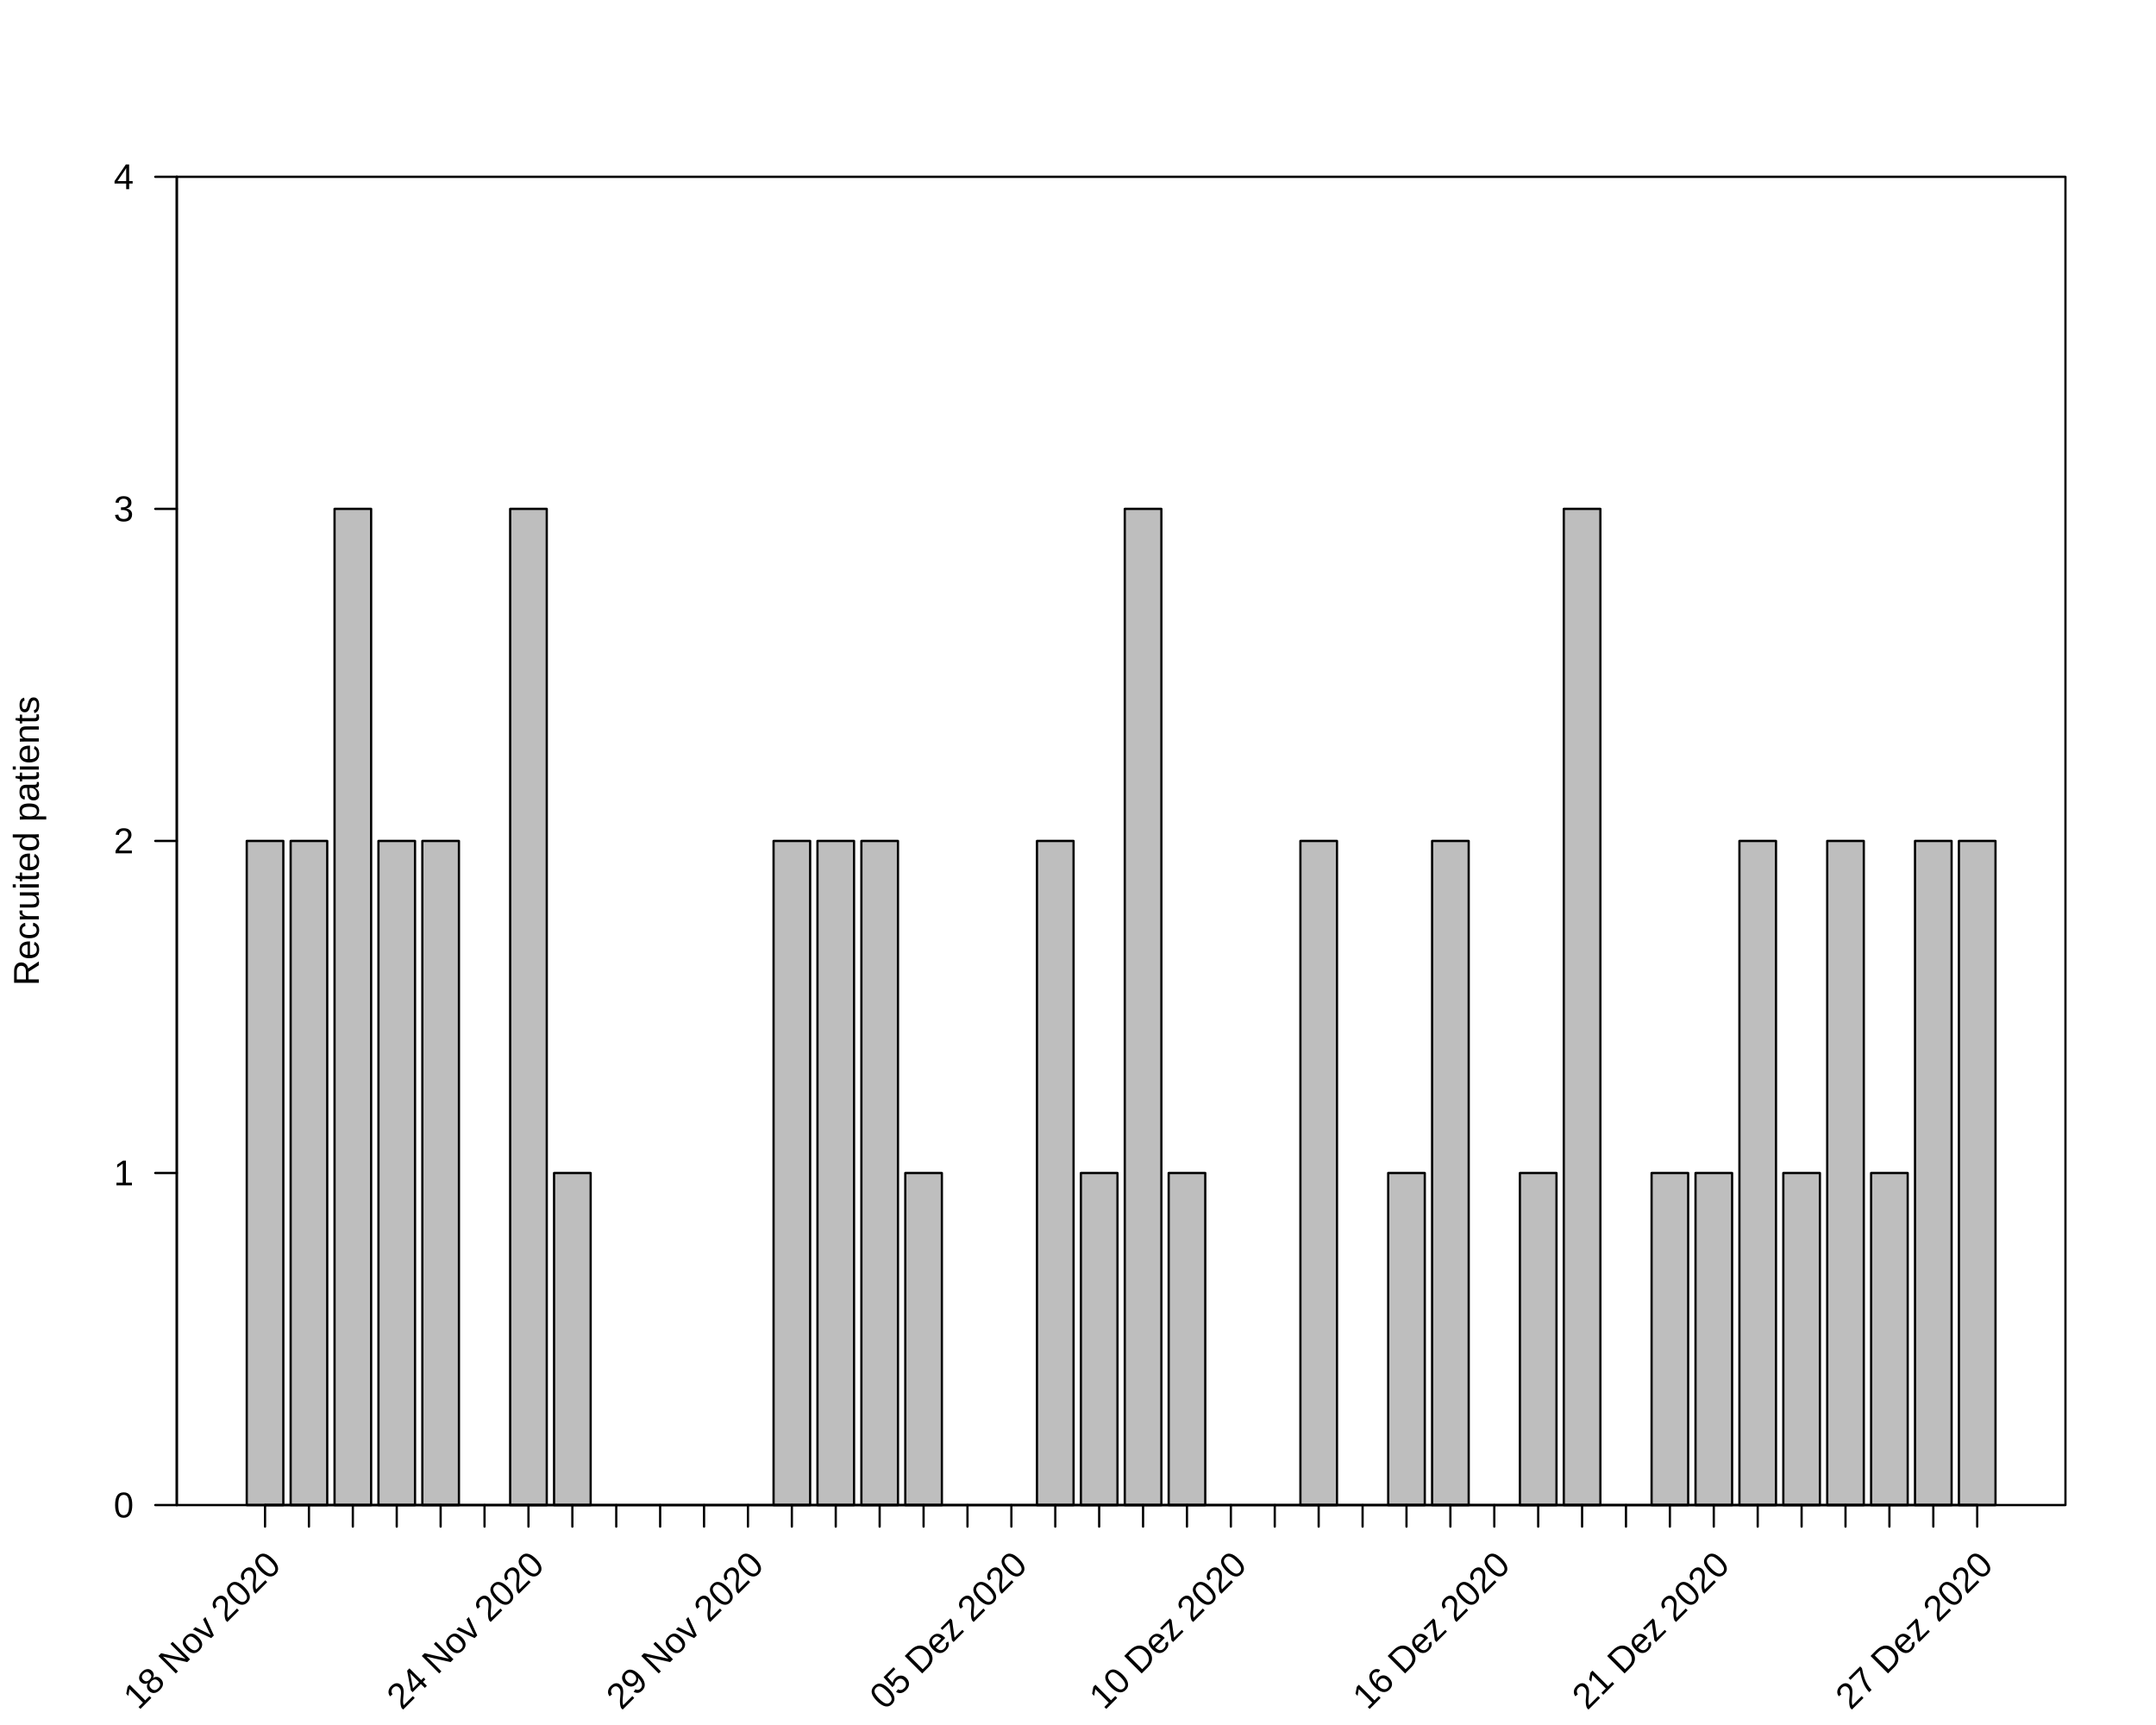
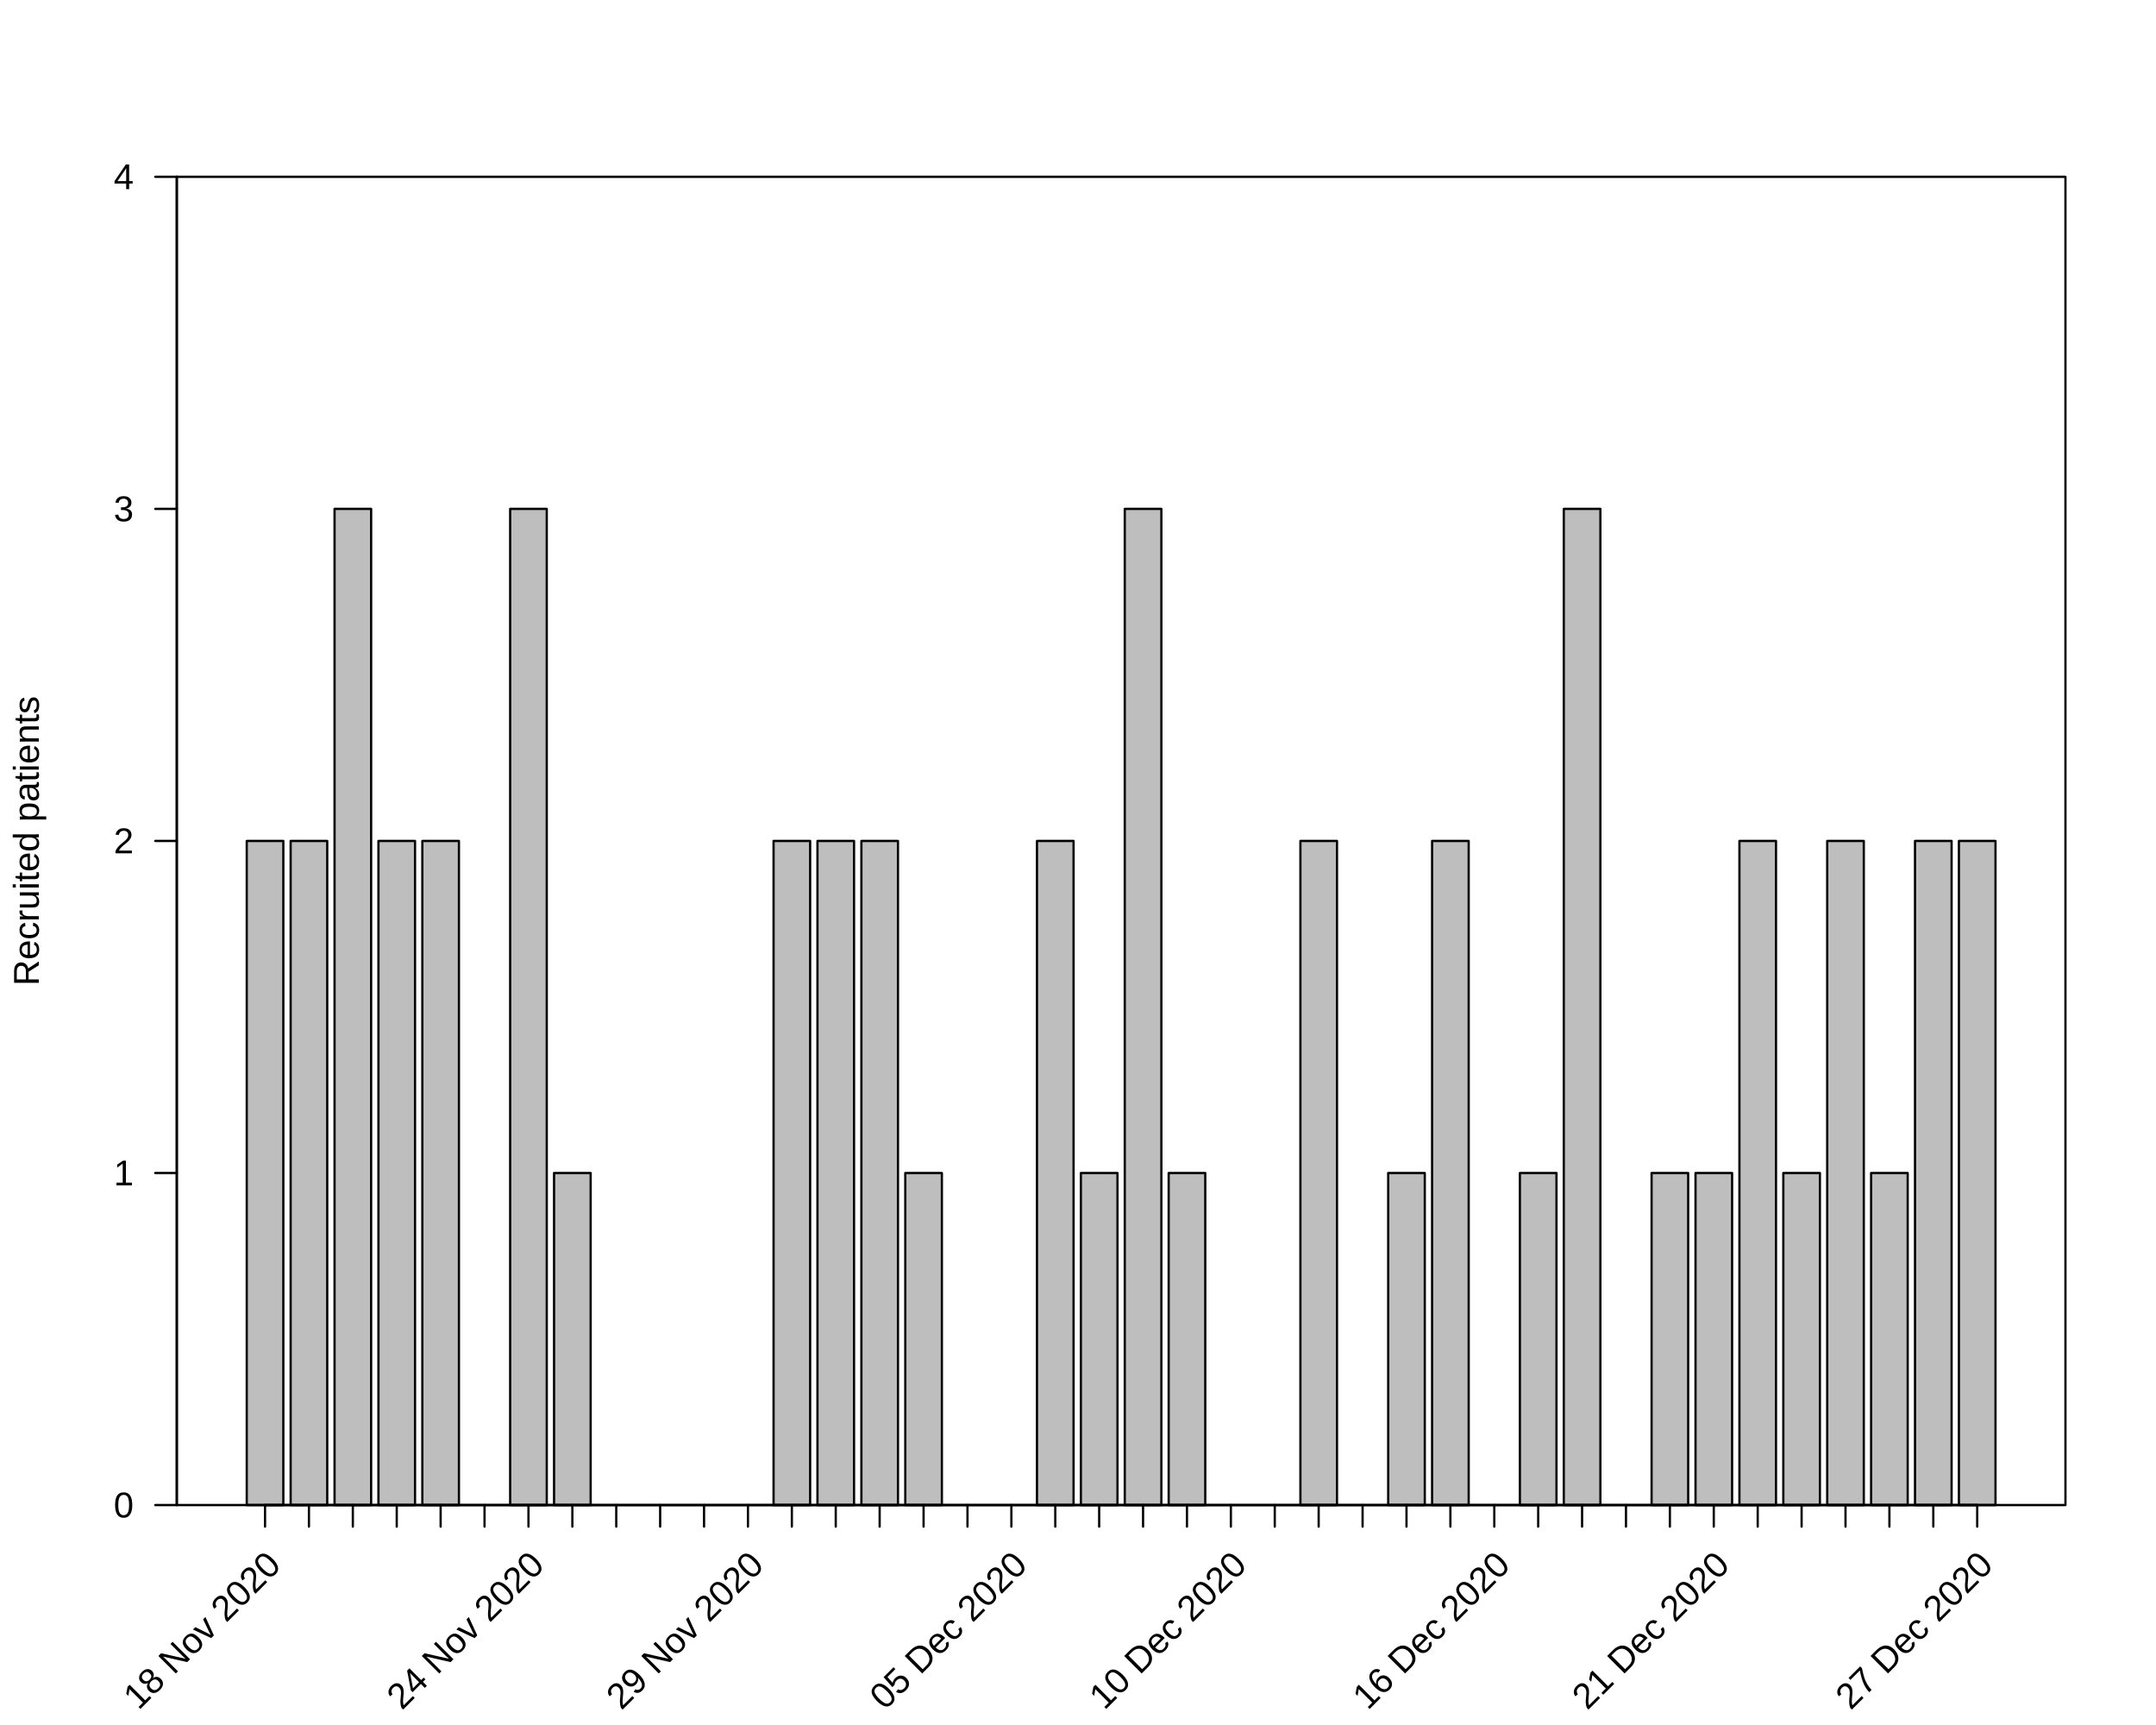
<svg xmlns="http://www.w3.org/2000/svg" viewBox="0 0 720.00 576.00">
  <defs>
    <style type="text/css">
    line, polyline, polygon, path, rect, circle {
      fill: none;
      stroke: #000000;
      stroke-linecap: round;
      stroke-linejoin: round;
      stroke-miterlimit: 10.00;
    }
  </style>
  </defs>
  <rect width="100%" height="100%" style="stroke: none; fill: #FFFFFF;" />
  <rect x="82.40" y="280.80" width="12.22" height="221.76" style="stroke-width: 0.75; fill: #BEBEBE;" />
  <rect x="97.06" y="280.80" width="12.22" height="221.76" style="stroke-width: 0.75; fill: #BEBEBE;" />
  <rect x="111.72" y="169.92" width="12.22" height="332.64" style="stroke-width: 0.75; fill: #BEBEBE;" />
  <rect x="126.38" y="280.80" width="12.22" height="221.76" style="stroke-width: 0.75; fill: #BEBEBE;" />
  <rect x="141.04" y="280.80" width="12.22" height="221.76" style="stroke-width: 0.75; fill: #BEBEBE;" />
  <rect x="155.71" y="502.56" width="12.22" height="0.00" style="stroke-width: 0.75; fill: #BEBEBE;" />
  <rect x="170.37" y="169.92" width="12.22" height="332.64" style="stroke-width: 0.75; fill: #BEBEBE;" />
  <rect x="185.03" y="391.68" width="12.22" height="110.88" style="stroke-width: 0.75; fill: #BEBEBE;" />
  <rect x="199.69" y="502.56" width="12.22" height="0.00" style="stroke-width: 0.75; fill: #BEBEBE;" />
  <rect x="214.35" y="502.56" width="12.22" height="0.00" style="stroke-width: 0.75; fill: #BEBEBE;" />
  <rect x="229.01" y="502.56" width="12.22" height="0.00" style="stroke-width: 0.75; fill: #BEBEBE;" />
  <rect x="243.67" y="502.56" width="12.22" height="0.00" style="stroke-width: 0.75; fill: #BEBEBE;" />
  <rect x="258.33" y="280.80" width="12.22" height="221.76" style="stroke-width: 0.75; fill: #BEBEBE;" />
  <rect x="272.99" y="280.80" width="12.22" height="221.76" style="stroke-width: 0.75; fill: #BEBEBE;" />
  <rect x="287.66" y="280.80" width="12.22" height="221.76" style="stroke-width: 0.75; fill: #BEBEBE;" />
  <rect x="302.32" y="391.68" width="12.22" height="110.88" style="stroke-width: 0.75; fill: #BEBEBE;" />
  <rect x="316.98" y="502.56" width="12.22" height="0.00" style="stroke-width: 0.75; fill: #BEBEBE;" />
  <rect x="331.64" y="502.56" width="12.22" height="0.00" style="stroke-width: 0.75; fill: #BEBEBE;" />
  <rect x="346.30" y="280.80" width="12.22" height="221.76" style="stroke-width: 0.75; fill: #BEBEBE;" />
  <rect x="360.96" y="391.68" width="12.22" height="110.88" style="stroke-width: 0.75; fill: #BEBEBE;" />
  <rect x="375.62" y="169.92" width="12.22" height="332.64" style="stroke-width: 0.75; fill: #BEBEBE;" />
  <rect x="390.28" y="391.68" width="12.22" height="110.88" style="stroke-width: 0.75; fill: #BEBEBE;" />
  <rect x="404.94" y="502.56" width="12.22" height="0.00" style="stroke-width: 0.75; fill: #BEBEBE;" />
  <rect x="419.61" y="502.56" width="12.22" height="0.00" style="stroke-width: 0.75; fill: #BEBEBE;" />
  <rect x="434.27" y="280.80" width="12.22" height="221.76" style="stroke-width: 0.75; fill: #BEBEBE;" />
  <rect x="448.93" y="502.56" width="12.22" height="0.00" style="stroke-width: 0.75; fill: #BEBEBE;" />
  <rect x="463.59" y="391.68" width="12.22" height="110.88" style="stroke-width: 0.75; fill: #BEBEBE;" />
  <rect x="478.25" y="280.80" width="12.22" height="221.76" style="stroke-width: 0.75; fill: #BEBEBE;" />
  <rect x="492.91" y="502.56" width="12.22" height="0.00" style="stroke-width: 0.75; fill: #BEBEBE;" />
  <rect x="507.57" y="391.68" width="12.22" height="110.88" style="stroke-width: 0.75; fill: #BEBEBE;" />
  <rect x="522.23" y="169.92" width="12.22" height="332.64" style="stroke-width: 0.75; fill: #BEBEBE;" />
  <rect x="536.89" y="502.56" width="12.22" height="0.00" style="stroke-width: 0.75; fill: #BEBEBE;" />
  <rect x="551.55" y="391.68" width="12.22" height="110.88" style="stroke-width: 0.75; fill: #BEBEBE;" />
  <rect x="566.22" y="391.68" width="12.22" height="110.88" style="stroke-width: 0.75; fill: #BEBEBE;" />
  <rect x="580.88" y="280.80" width="12.22" height="221.76" style="stroke-width: 0.75; fill: #BEBEBE;" />
  <rect x="595.54" y="391.68" width="12.22" height="110.88" style="stroke-width: 0.75; fill: #BEBEBE;" />
  <rect x="610.20" y="280.80" width="12.22" height="221.76" style="stroke-width: 0.75; fill: #BEBEBE;" />
  <rect x="624.86" y="391.68" width="12.22" height="110.88" style="stroke-width: 0.75; fill: #BEBEBE;" />
  <rect x="639.52" y="280.80" width="12.22" height="221.76" style="stroke-width: 0.75; fill: #BEBEBE;" />
  <rect x="654.18" y="280.80" width="12.22" height="221.76" style="stroke-width: 0.75; fill: #BEBEBE;" />
  <text transform="translate(12.96,329.15) rotate(-90)" style="font-size: 12.00px; font-family: Liberation Sans;" textLength="96.70px" lengthAdjust="spacingAndGlyphs">Recruited patients</text>
  <polygon points="59.04,502.56 689.76,502.56 689.76,59.04 59.04,59.04 " style="stroke-width: 0.75; fill: none;" />
  <line x1="59.04" y1="502.56" x2="59.04" y2="59.04" style="stroke-width: 0.75;" />
  <line x1="59.04" y1="502.56" x2="51.84" y2="502.56" style="stroke-width: 0.75;" />
  <line x1="59.04" y1="391.68" x2="51.84" y2="391.68" style="stroke-width: 0.75;" />
  <line x1="59.04" y1="280.80" x2="51.84" y2="280.80" style="stroke-width: 0.75;" />
  <line x1="59.04" y1="169.92" x2="51.84" y2="169.92" style="stroke-width: 0.75;" />
  <line x1="59.04" y1="59.04" x2="51.84" y2="59.04" style="stroke-width: 0.75;" />
  <text x="37.97" y="506.69" style="font-size: 12.00px; font-family: Liberation Sans;" textLength="6.67px" lengthAdjust="spacingAndGlyphs">0</text>
  <text x="37.97" y="395.81" style="font-size: 12.00px; font-family: Liberation Sans;" textLength="6.67px" lengthAdjust="spacingAndGlyphs">1</text>
  <text x="37.97" y="284.92" style="font-size: 12.00px; font-family: Liberation Sans;" textLength="6.67px" lengthAdjust="spacingAndGlyphs">2</text>
  <text x="37.97" y="174.05" style="font-size: 12.00px; font-family: Liberation Sans;" textLength="6.67px" lengthAdjust="spacingAndGlyphs">3</text>
  <text x="37.97" y="63.16" style="font-size: 12.00px; font-family: Liberation Sans;" textLength="6.67px" lengthAdjust="spacingAndGlyphs">4</text>
  <line x1="88.51" y1="502.56" x2="660.29" y2="502.56" style="stroke-width: 0.75;" />
  <line x1="88.51" y1="502.56" x2="88.51" y2="509.76" style="stroke-width: 0.75;" />
  <line x1="103.17" y1="502.56" x2="103.17" y2="509.76" style="stroke-width: 0.75;" />
  <line x1="117.83" y1="502.56" x2="117.83" y2="509.76" style="stroke-width: 0.75;" />
  <line x1="132.49" y1="502.56" x2="132.49" y2="509.76" style="stroke-width: 0.75;" />
  <line x1="147.15" y1="502.56" x2="147.15" y2="509.76" style="stroke-width: 0.75;" />
  <line x1="161.81" y1="502.56" x2="161.81" y2="509.76" style="stroke-width: 0.75;" />
  <line x1="176.48" y1="502.56" x2="176.48" y2="509.76" style="stroke-width: 0.75;" />
  <line x1="191.14" y1="502.56" x2="191.14" y2="509.76" style="stroke-width: 0.75;" />
  <line x1="205.80" y1="502.56" x2="205.80" y2="509.76" style="stroke-width: 0.75;" />
  <line x1="220.46" y1="502.56" x2="220.46" y2="509.76" style="stroke-width: 0.75;" />
  <line x1="235.12" y1="502.56" x2="235.12" y2="509.76" style="stroke-width: 0.75;" />
  <line x1="249.78" y1="502.56" x2="249.78" y2="509.76" style="stroke-width: 0.75;" />
  <line x1="264.44" y1="502.56" x2="264.44" y2="509.76" style="stroke-width: 0.75;" />
  <line x1="279.10" y1="502.56" x2="279.10" y2="509.76" style="stroke-width: 0.75;" />
  <line x1="293.76" y1="502.56" x2="293.76" y2="509.76" style="stroke-width: 0.75;" />
  <line x1="308.43" y1="502.56" x2="308.43" y2="509.76" style="stroke-width: 0.75;" />
  <line x1="323.09" y1="502.56" x2="323.09" y2="509.76" style="stroke-width: 0.75;" />
  <line x1="337.75" y1="502.56" x2="337.75" y2="509.76" style="stroke-width: 0.75;" />
  <line x1="352.41" y1="502.56" x2="352.41" y2="509.76" style="stroke-width: 0.75;" />
  <line x1="367.07" y1="502.56" x2="367.07" y2="509.76" style="stroke-width: 0.75;" />
  <line x1="381.73" y1="502.56" x2="381.73" y2="509.76" style="stroke-width: 0.75;" />
  <line x1="396.39" y1="502.56" x2="396.39" y2="509.76" style="stroke-width: 0.75;" />
  <line x1="411.05" y1="502.56" x2="411.05" y2="509.76" style="stroke-width: 0.75;" />
  <line x1="425.71" y1="502.56" x2="425.71" y2="509.76" style="stroke-width: 0.75;" />
  <line x1="440.37" y1="502.56" x2="440.37" y2="509.76" style="stroke-width: 0.75;" />
  <line x1="455.04" y1="502.56" x2="455.04" y2="509.76" style="stroke-width: 0.75;" />
  <line x1="469.70" y1="502.56" x2="469.70" y2="509.76" style="stroke-width: 0.75;" />
  <line x1="484.36" y1="502.56" x2="484.36" y2="509.76" style="stroke-width: 0.75;" />
  <line x1="499.02" y1="502.56" x2="499.02" y2="509.76" style="stroke-width: 0.75;" />
  <line x1="513.68" y1="502.56" x2="513.68" y2="509.76" style="stroke-width: 0.75;" />
  <line x1="528.34" y1="502.56" x2="528.34" y2="509.76" style="stroke-width: 0.75;" />
  <line x1="543.00" y1="502.56" x2="543.00" y2="509.76" style="stroke-width: 0.75;" />
  <line x1="557.66" y1="502.56" x2="557.66" y2="509.76" style="stroke-width: 0.75;" />
  <line x1="572.32" y1="502.56" x2="572.32" y2="509.76" style="stroke-width: 0.75;" />
  <line x1="586.99" y1="502.56" x2="586.99" y2="509.76" style="stroke-width: 0.75;" />
  <line x1="601.65" y1="502.56" x2="601.65" y2="509.76" style="stroke-width: 0.75;" />
  <line x1="616.31" y1="502.56" x2="616.31" y2="509.76" style="stroke-width: 0.75;" />
  <line x1="630.97" y1="502.56" x2="630.97" y2="509.76" style="stroke-width: 0.75;" />
  <line x1="645.63" y1="502.56" x2="645.63" y2="509.76" style="stroke-width: 0.75;" />
  <line x1="660.29" y1="502.56" x2="660.29" y2="509.76" style="stroke-width: 0.75;" />
  <text transform="translate(46.24,571.28) rotate(-45)" style="font-size: 12.00px; font-family: Liberation Sans;" textLength="68.03px" lengthAdjust="spacingAndGlyphs">18 Nov 2020</text>
  <text transform="translate(134.20,571.28) rotate(-45)" style="font-size: 12.00px; font-family: Liberation Sans;" textLength="68.03px" lengthAdjust="spacingAndGlyphs">24 Nov 2020</text>
  <text transform="translate(207.51,571.28) rotate(-45)" style="font-size: 12.00px; font-family: Liberation Sans;" textLength="68.03px" lengthAdjust="spacingAndGlyphs">29 Nov 2020</text>
-   <text transform="translate(295.48,571.28) rotate(-45)" style="font-size: 12.00px; font-family: Liberation Sans;" textLength="68.03px" lengthAdjust="spacingAndGlyphs">05 Dez 2020</text>
-   <text transform="translate(368.78,571.28) rotate(-45)" style="font-size: 12.00px; font-family: Liberation Sans;" textLength="68.03px" lengthAdjust="spacingAndGlyphs">10 Dez 2020</text>
-   <text transform="translate(456.75,571.28) rotate(-45)" style="font-size: 12.00px; font-family: Liberation Sans;" textLength="68.03px" lengthAdjust="spacingAndGlyphs">16 Dez 2020</text>
-   <text transform="translate(530.05,571.28) rotate(-45)" style="font-size: 12.00px; font-family: Liberation Sans;" textLength="68.03px" lengthAdjust="spacingAndGlyphs">21 Dez 2020</text>
-   <text transform="translate(618.02,571.28) rotate(-45)" style="font-size: 12.00px; font-family: Liberation Sans;" textLength="68.03px" lengthAdjust="spacingAndGlyphs">27 Dez 2020</text>
+   <text transform="translate(295.48,571.28) rotate(-45)" style="font-size: 12.00px; font-family: Liberation Sans;" textLength="68.03px" lengthAdjust="spacingAndGlyphs">05 Dec 2020</text>
+   <text transform="translate(368.78,571.28) rotate(-45)" style="font-size: 12.00px; font-family: Liberation Sans;" textLength="68.03px" lengthAdjust="spacingAndGlyphs">10 Dec 2020</text>
+   <text transform="translate(456.75,571.28) rotate(-45)" style="font-size: 12.00px; font-family: Liberation Sans;" textLength="68.03px" lengthAdjust="spacingAndGlyphs">16 Dec 2020</text>
+   <text transform="translate(530.05,571.28) rotate(-45)" style="font-size: 12.00px; font-family: Liberation Sans;" textLength="68.03px" lengthAdjust="spacingAndGlyphs">21 Dec 2020</text>
+   <text transform="translate(618.02,571.28) rotate(-45)" style="font-size: 12.00px; font-family: Liberation Sans;" textLength="68.03px" lengthAdjust="spacingAndGlyphs">27 Dec 2020</text>
</svg>
